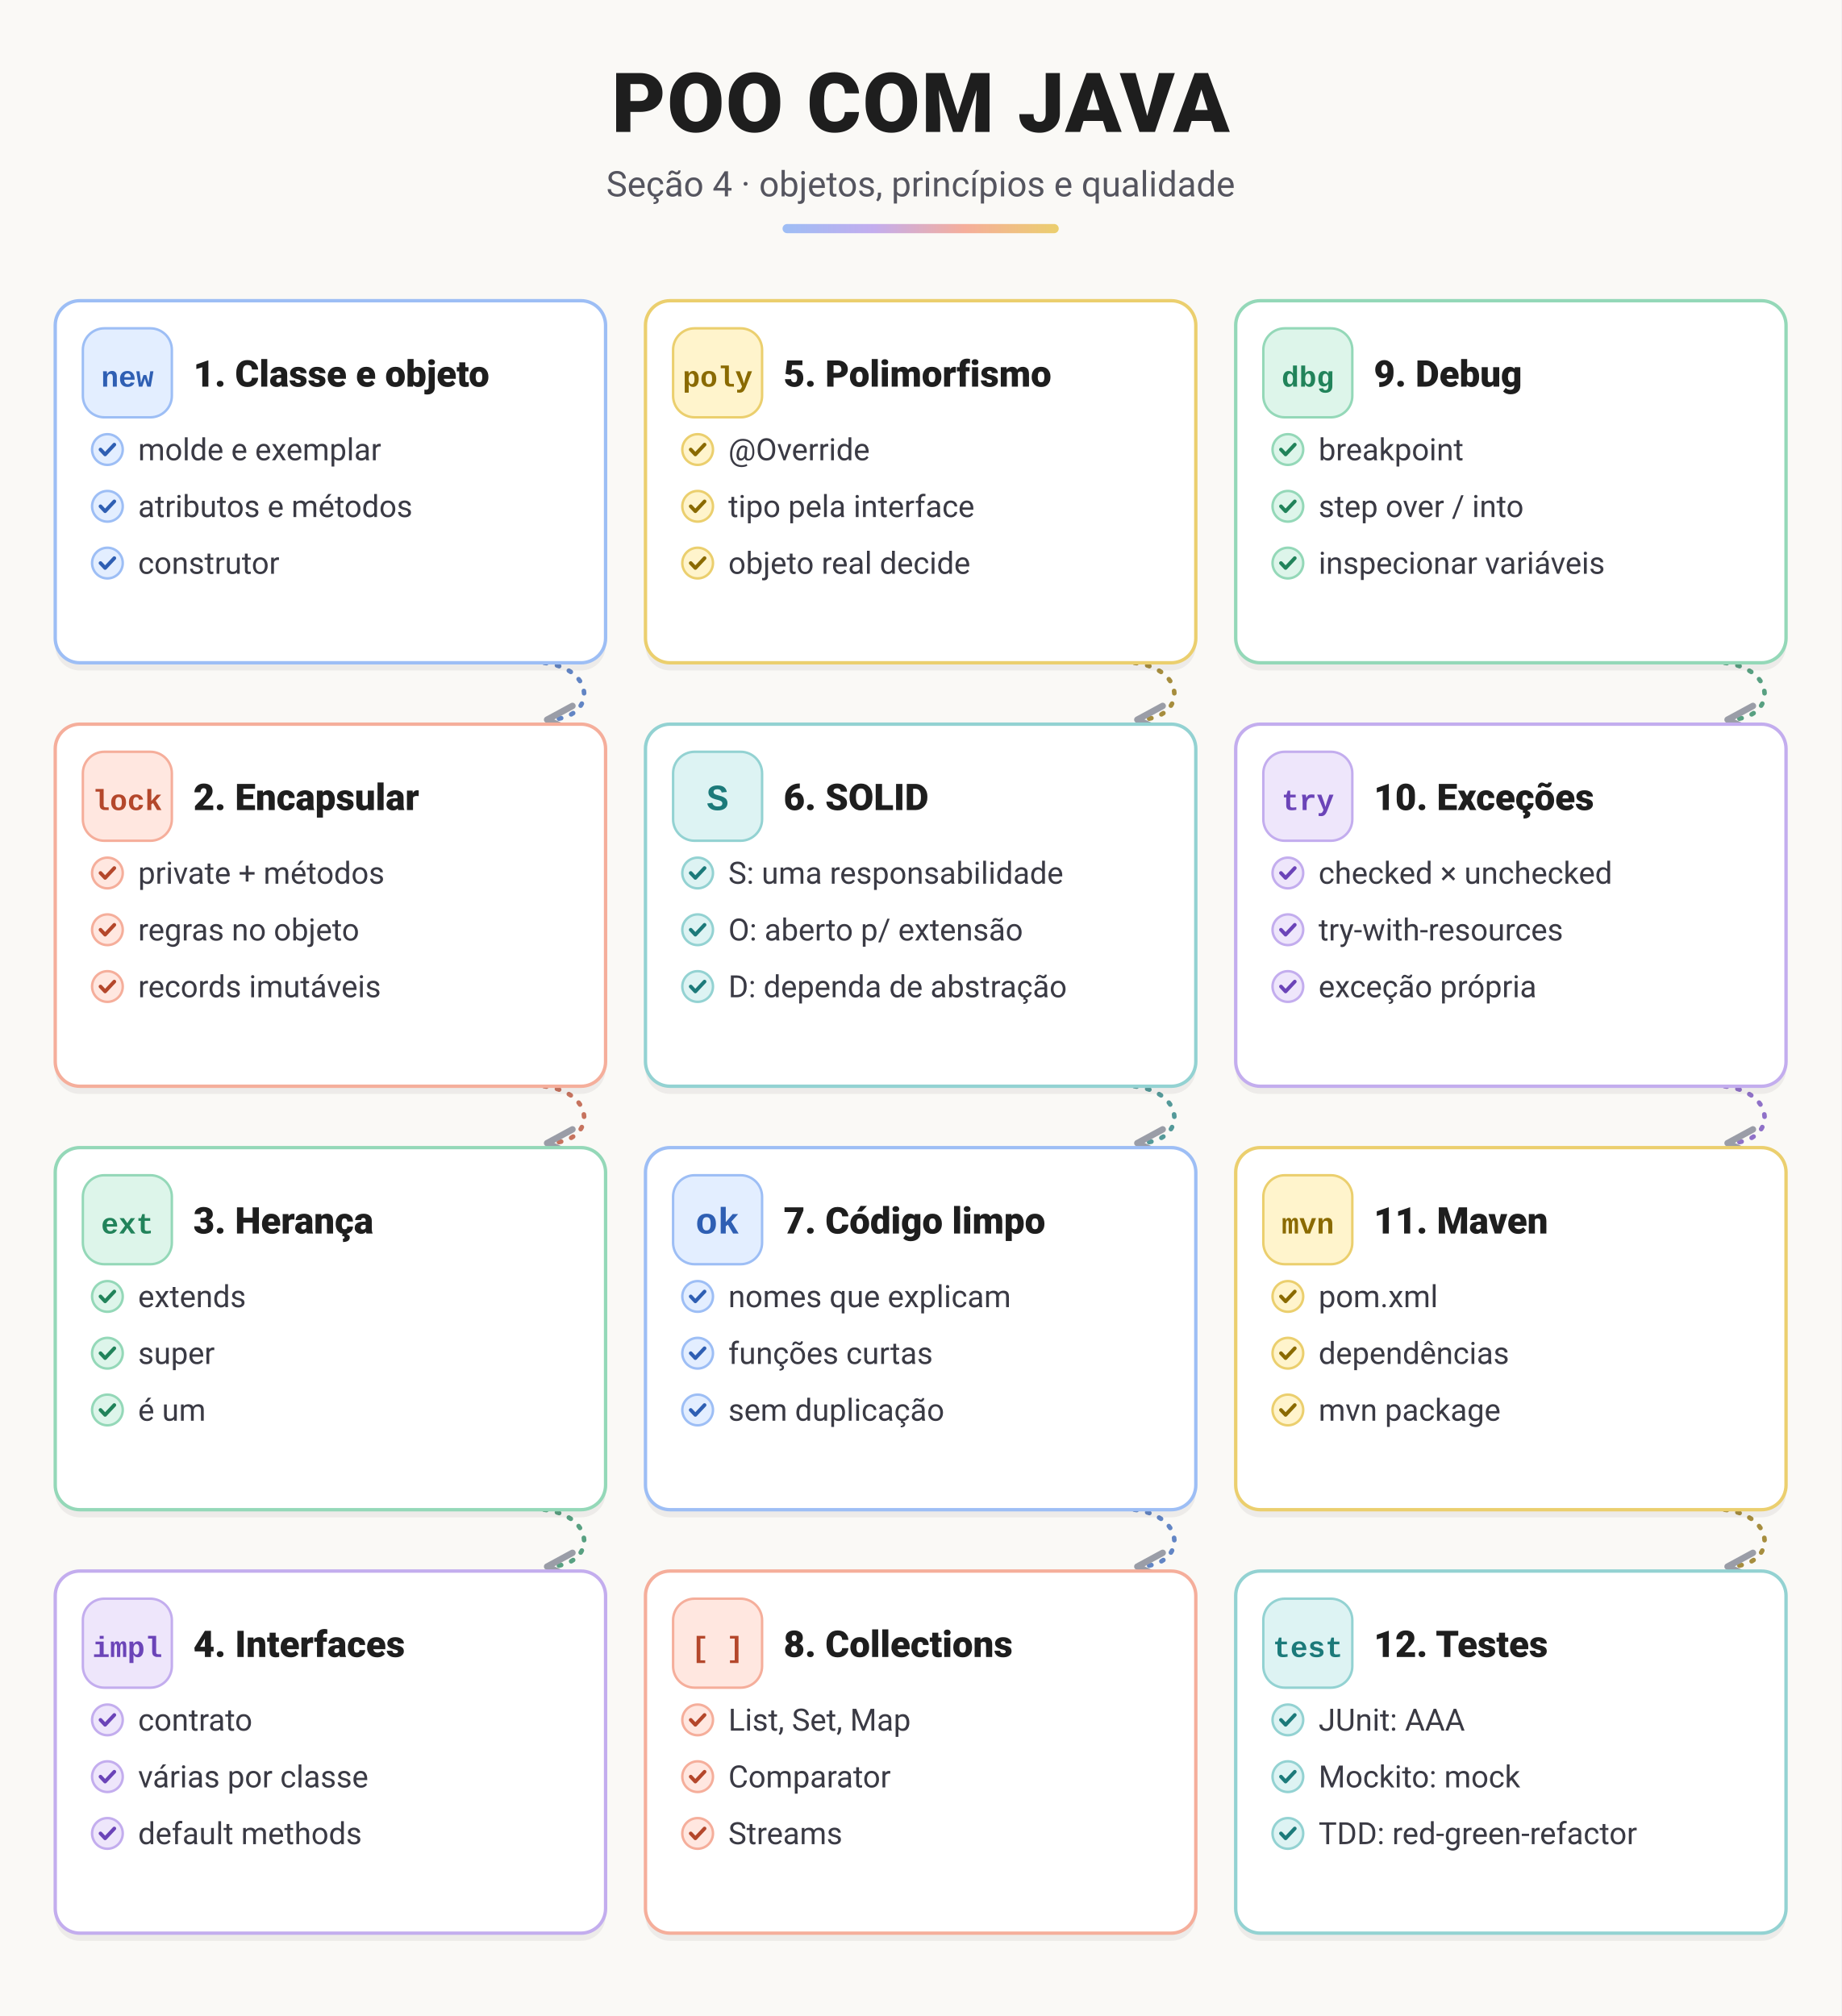
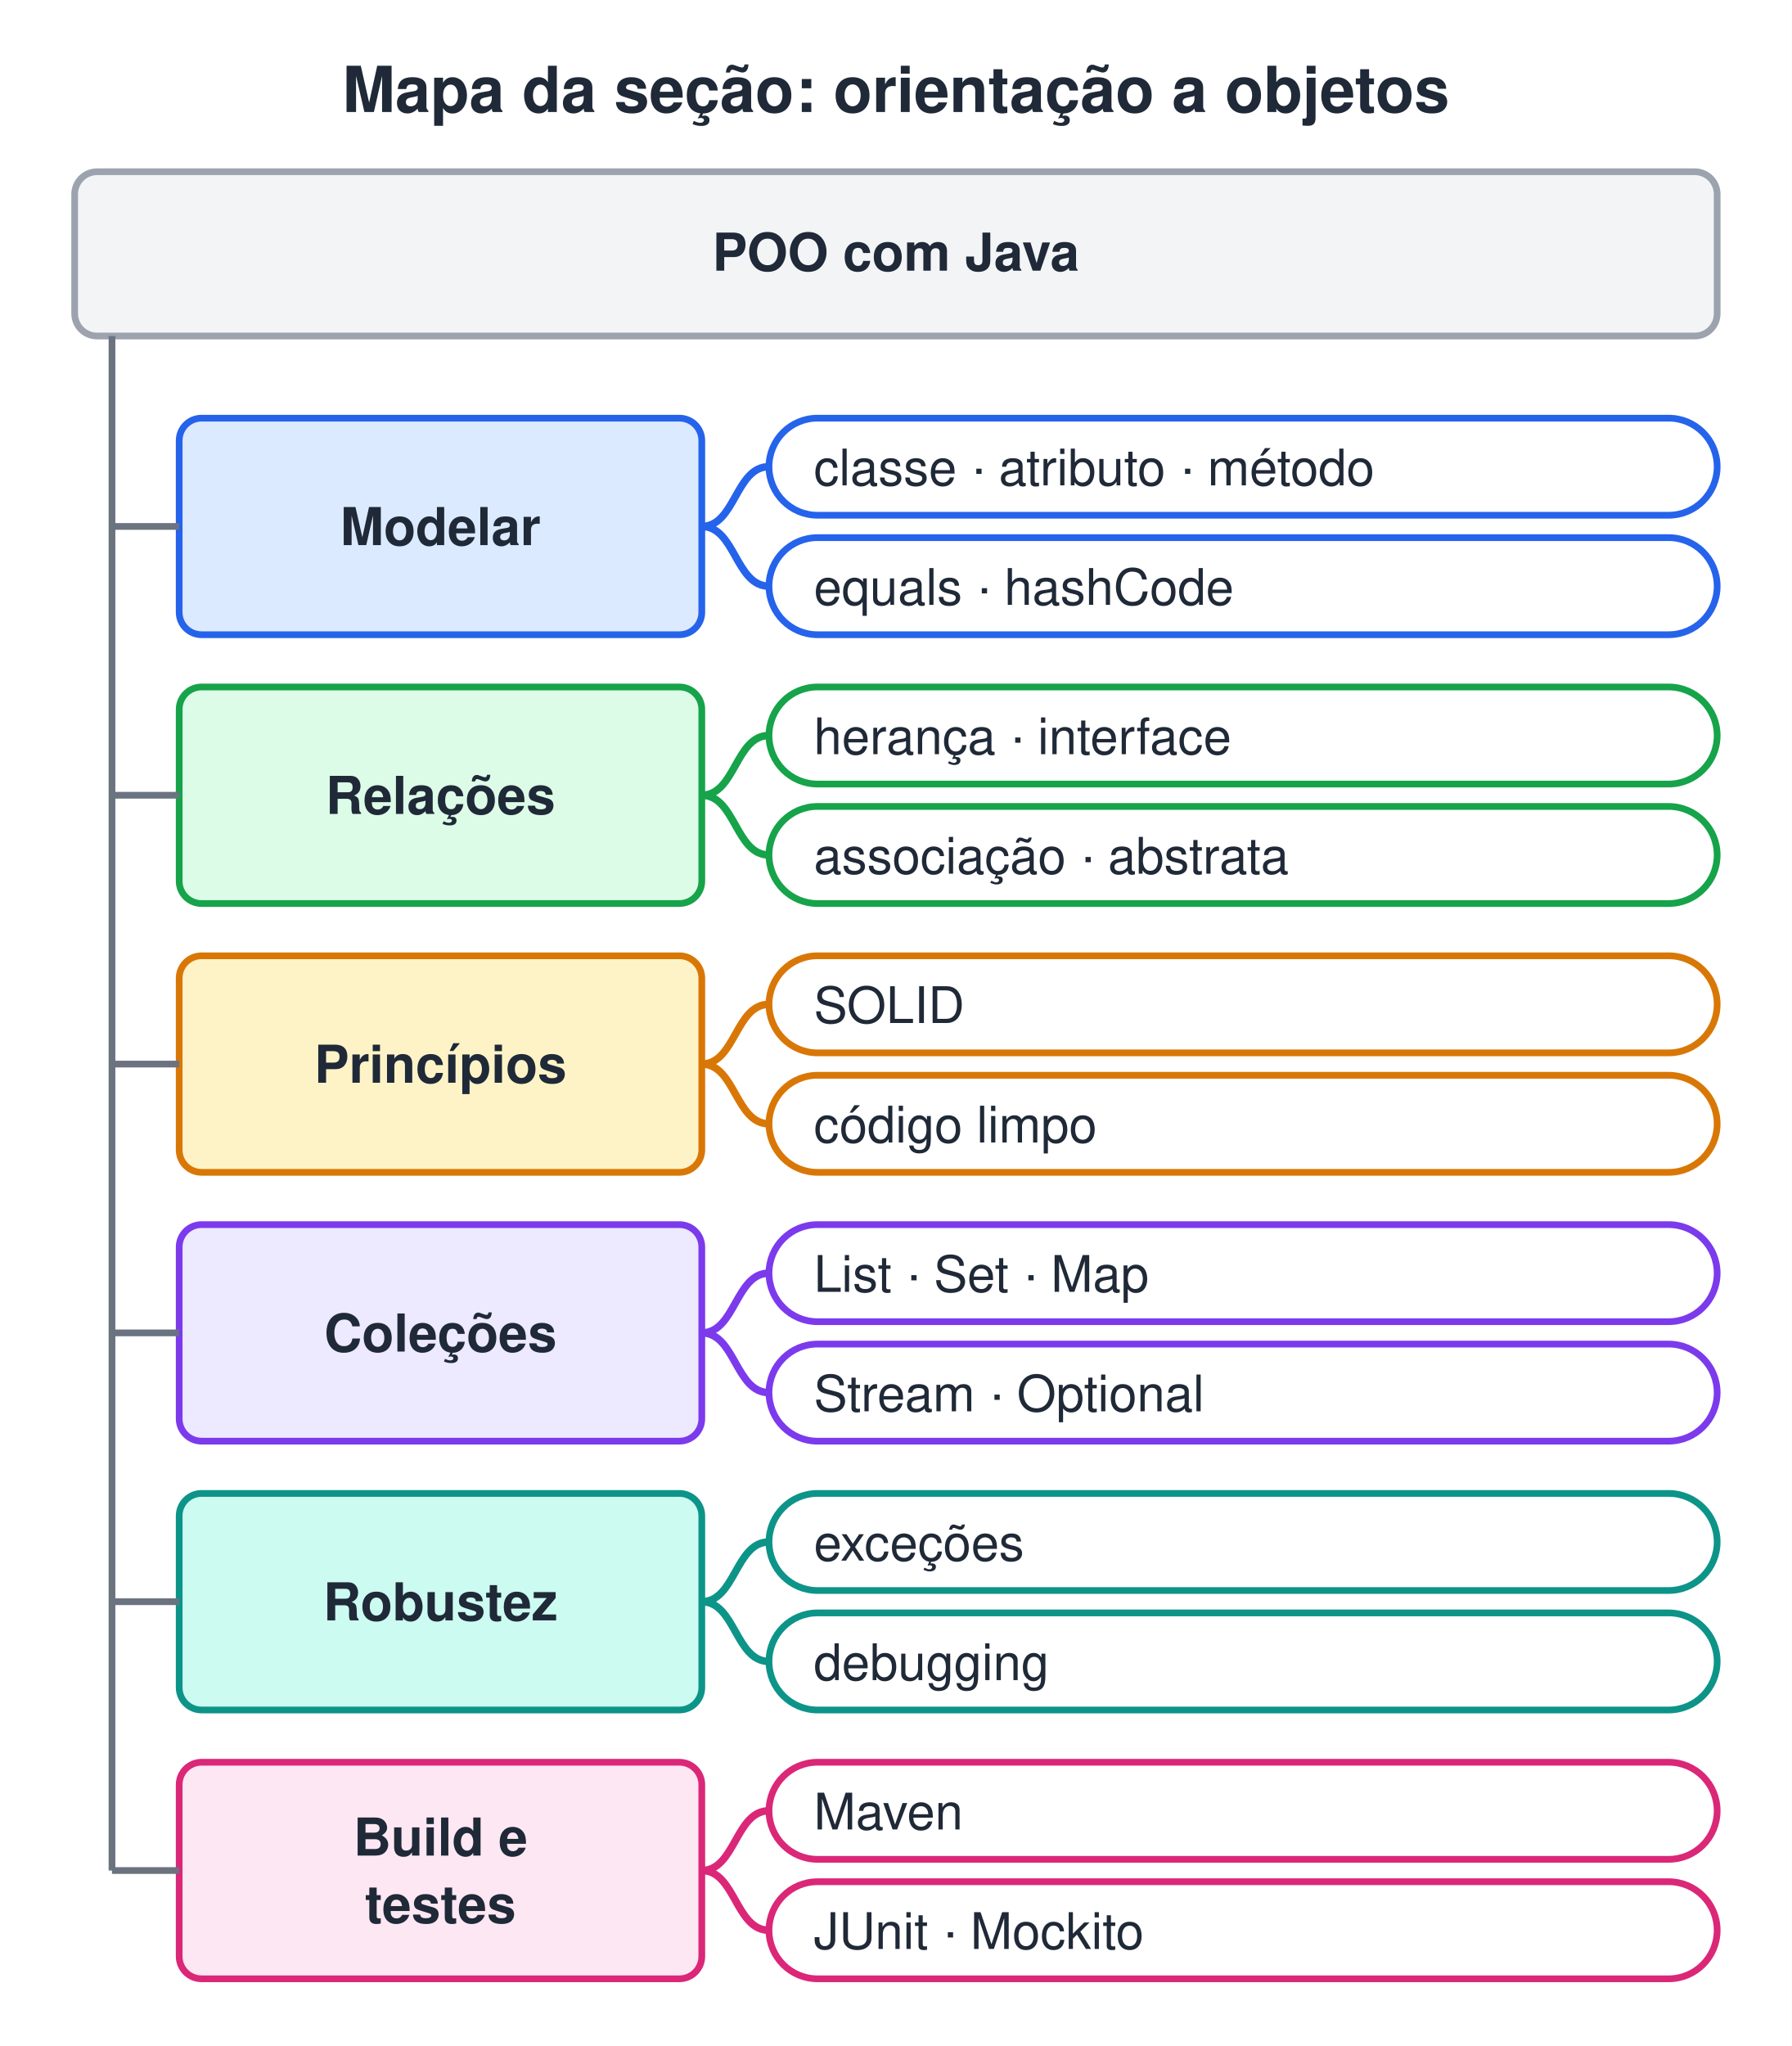
- <svg xmlns="http://www.w3.org/2000/svg" width="1200" height="1314" viewBox="0 0 1200 1314" font-family="system-ui,-apple-system,'Segoe UI',Roboto,Helvetica,Arial,sans-serif">
+ <svg xmlns="http://www.w3.org/2000/svg" width="480" height="548" viewBox="0 0 480 548">
+   <style>text{white-space:pre;font-family:Helvetica,Arial,sans-serif;font-size:14px;fill:#1F2937}.t{font-size:17px;font-weight:bold}.b{font-weight:bold}.m{font-family:Menlo,Consolas,monospace;font-size:13px}.s{font-size:12.5px;fill:#4B5563}.n{font-size:13px;font-style:italic;fill:#4B5563}.c{text-anchor:middle}.r{text-anchor:end}.xB{fill:#DBEAFE;stroke:#2563EB}.xG{fill:#DCFCE7;stroke:#16A34A}.xO{fill:#FEF3C7;stroke:#D97706}.xP{fill:#EDE9FE;stroke:#7C3AED}.xR{fill:#FEE2E2;stroke:#DC2626}.xY{fill:#F3F4F6;stroke:#9CA3AF}.xW{fill:#fff;stroke:#9CA3AF}.xT{fill:#CCFBF1;stroke:#0D9488}.xK{fill:#FCE7F3;stroke:#DB2777}rect,ellipse,polygon{stroke-width:1.8}.l{stroke:#6B7280;stroke-width:1.8;fill:none}.d{stroke-dasharray:5 4}</style>
  <defs>
-     <linearGradient id="gT0" x1="0" y1="0" x2="1" y2="0">
-       <stop offset="0" stop-color="#9DBEF5" />
-       <stop offset=".33" stop-color="#C3ADEE" />
-       <stop offset=".66" stop-color="#F5AE9B" />
-       <stop offset="1" stop-color="#EBCF6E" />
-     </linearGradient>
-     <marker id="a" viewBox="0 0 10 10" refX="8" refY="5" markerWidth="7" markerHeight="7" orient="auto-start-reverse">
-       <path d="M1,1L9,5L1,9" fill="none" stroke="#7A7F8C" stroke-width="2" stroke-linecap="round" stroke-linejoin="round" />
+     <marker id="a" viewBox="0 0 10 10" refX="9" refY="5" markerWidth="7" markerHeight="7" orient="auto-start-reverse">
+       <path d="M0,0L10,5L0,10z" fill="#6B7280" />
    </marker>
  </defs>
-   <rect width="100%" height="100%" fill="#FAF9F6" />
-   <text x="600.0" y="86" text-anchor="middle" style="font-size:54px;font-weight:900;fill:#1E1E1E;letter-spacing:1px">POO COM JAVA</text>
-   <text x="600.0" y="128" text-anchor="middle" style="font-size:23px;fill:#55555F">Seção 4 · objetos, princípios e qualidade</text>
-   <rect x="510.0" y="146" width="180" height="6" rx="3" fill="url(#gT0)" />
-   <path d="M354.667,432 C388.667,436 388.667,468 358.667,469" fill="none" stroke="#2F5FB3" stroke-width="3" stroke-dasharray="1.5 7" stroke-linecap="round" opacity=".75" marker-end="url(#a)" />
-   <path d="M354.667,708 C388.667,712 388.667,744 358.667,745" fill="none" stroke="#B4472B" stroke-width="3" stroke-dasharray="1.5 7" stroke-linecap="round" opacity=".75" marker-end="url(#a)" />
-   <path d="M354.667,984 C388.667,988 388.667,1020 358.667,1021" fill="none" stroke="#21835A" stroke-width="3" stroke-dasharray="1.5 7" stroke-linecap="round" opacity=".75" marker-end="url(#a)" />
-   <path d="M739.333,432 C773.333,436 773.333,468 743.333,469" fill="none" stroke="#8A6A00" stroke-width="3" stroke-dasharray="1.5 7" stroke-linecap="round" opacity=".75" marker-end="url(#a)" />
-   <path d="M739.333,708 C773.333,712 773.333,744 743.333,745" fill="none" stroke="#1C7A7A" stroke-width="3" stroke-dasharray="1.5 7" stroke-linecap="round" opacity=".75" marker-end="url(#a)" />
-   <path d="M739.333,984 C773.333,988 773.333,1020 743.333,1021" fill="none" stroke="#2F5FB3" stroke-width="3" stroke-dasharray="1.5 7" stroke-linecap="round" opacity=".75" marker-end="url(#a)" />
-   <path d="M1124.0,432 C1158.0,436 1158.0,468 1128.0,469" fill="none" stroke="#21835A" stroke-width="3" stroke-dasharray="1.5 7" stroke-linecap="round" opacity=".75" marker-end="url(#a)" />
-   <path d="M1124.0,708 C1158.0,712 1158.0,744 1128.0,745" fill="none" stroke="#6B44B8" stroke-width="3" stroke-dasharray="1.5 7" stroke-linecap="round" opacity=".75" marker-end="url(#a)" />
-   <path d="M1124.0,984 C1158.0,988 1158.0,1020 1128.0,1021" fill="none" stroke="#8A6A00" stroke-width="3" stroke-dasharray="1.5 7" stroke-linecap="round" opacity=".75" marker-end="url(#a)" />
-   <g>
-     <rect x="36.0" y="201" width="358.667" height="236" rx="16" fill="#3A3226" opacity=".07" />
-     <rect x="36.0" y="196" width="358.667" height="236" rx="16" fill="#fff" stroke="#9DBEF5" stroke-width="2.2" />
-     <rect x="54.0" y="214" width="58" height="58" rx="14" fill="#E3EEFF" stroke="#9DBEF5" stroke-width="1.6" />
-     <text x="83.0" y="252" text-anchor="middle" style="font-family:'Courier New',Menlo,Consolas,monospace;font-size:19px;font-weight:700;fill:#2F5FB3">new</text>
-     <text x="126.0" y="252" style="font-size:24px;font-weight:800;fill:#1E1E1E">1. Classe e objeto</text>
-     <circle cx="70.0" cy="293" r="10" fill="#E3EEFF" stroke="#9DBEF5" stroke-width="1.6" />
-     <path d="M65.5,293 l3,3.2 l6,-6.4" fill="none" stroke="#2F5FB3" stroke-width="2.4" stroke-linecap="round" stroke-linejoin="round" />
-     <text x="90.0" y="300" style="font-size:20px;fill:#3A3A44">molde e exemplar</text>
-     <circle cx="70.0" cy="330" r="10" fill="#E3EEFF" stroke="#9DBEF5" stroke-width="1.6" />
-     <path d="M65.5,330 l3,3.2 l6,-6.4" fill="none" stroke="#2F5FB3" stroke-width="2.4" stroke-linecap="round" stroke-linejoin="round" />
-     <text x="90.0" y="337" style="font-size:20px;fill:#3A3A44">atributos e métodos</text>
-     <circle cx="70.0" cy="367" r="10" fill="#E3EEFF" stroke="#9DBEF5" stroke-width="1.6" />
-     <path d="M65.5,367 l3,3.2 l6,-6.4" fill="none" stroke="#2F5FB3" stroke-width="2.4" stroke-linecap="round" stroke-linejoin="round" />
-     <text x="90.0" y="374" style="font-size:20px;fill:#3A3A44">construtor</text>
-   </g>
-   <g>
-     <rect x="420.667" y="201" width="358.667" height="236" rx="16" fill="#3A3226" opacity=".07" />
-     <rect x="420.667" y="196" width="358.667" height="236" rx="16" fill="#fff" stroke="#EBCF6E" stroke-width="2.2" />
-     <rect x="438.667" y="214" width="58" height="58" rx="14" fill="#FFF4CC" stroke="#EBCF6E" stroke-width="1.6" />
-     <text x="467.667" y="252" text-anchor="middle" style="font-family:'Courier New',Menlo,Consolas,monospace;font-size:19px;font-weight:700;fill:#8A6A00">poly</text>
-     <text x="510.667" y="252" style="font-size:24px;font-weight:800;fill:#1E1E1E">5. Polimorfismo</text>
-     <circle cx="454.667" cy="293" r="10" fill="#FFF4CC" stroke="#EBCF6E" stroke-width="1.6" />
-     <path d="M450.167,293 l3,3.2 l6,-6.4" fill="none" stroke="#8A6A00" stroke-width="2.4" stroke-linecap="round" stroke-linejoin="round" />
-     <text x="474.667" y="300" style="font-size:20px;fill:#3A3A44">@Override</text>
-     <circle cx="454.667" cy="330" r="10" fill="#FFF4CC" stroke="#EBCF6E" stroke-width="1.6" />
-     <path d="M450.167,330 l3,3.2 l6,-6.4" fill="none" stroke="#8A6A00" stroke-width="2.4" stroke-linecap="round" stroke-linejoin="round" />
-     <text x="474.667" y="337" style="font-size:20px;fill:#3A3A44">tipo pela interface</text>
-     <circle cx="454.667" cy="367" r="10" fill="#FFF4CC" stroke="#EBCF6E" stroke-width="1.6" />
-     <path d="M450.167,367 l3,3.2 l6,-6.4" fill="none" stroke="#8A6A00" stroke-width="2.4" stroke-linecap="round" stroke-linejoin="round" />
-     <text x="474.667" y="374" style="font-size:20px;fill:#3A3A44">objeto real decide</text>
-   </g>
-   <g>
-     <rect x="805.333" y="201" width="358.667" height="236" rx="16" fill="#3A3226" opacity=".07" />
-     <rect x="805.333" y="196" width="358.667" height="236" rx="16" fill="#fff" stroke="#94D8B8" stroke-width="2.2" />
-     <rect x="823.333" y="214" width="58" height="58" rx="14" fill="#DDF5EA" stroke="#94D8B8" stroke-width="1.6" />
-     <text x="852.333" y="252" text-anchor="middle" style="font-family:'Courier New',Menlo,Consolas,monospace;font-size:19px;font-weight:700;fill:#21835A">dbg</text>
-     <text x="895.333" y="252" style="font-size:24px;font-weight:800;fill:#1E1E1E">9. Debug</text>
-     <circle cx="839.333" cy="293" r="10" fill="#DDF5EA" stroke="#94D8B8" stroke-width="1.6" />
-     <path d="M834.833,293 l3,3.2 l6,-6.4" fill="none" stroke="#21835A" stroke-width="2.4" stroke-linecap="round" stroke-linejoin="round" />
-     <text x="859.333" y="300" style="font-size:20px;fill:#3A3A44">breakpoint</text>
-     <circle cx="839.333" cy="330" r="10" fill="#DDF5EA" stroke="#94D8B8" stroke-width="1.6" />
-     <path d="M834.833,330 l3,3.2 l6,-6.4" fill="none" stroke="#21835A" stroke-width="2.4" stroke-linecap="round" stroke-linejoin="round" />
-     <text x="859.333" y="337" style="font-size:20px;fill:#3A3A44">step over / into</text>
-     <circle cx="839.333" cy="367" r="10" fill="#DDF5EA" stroke="#94D8B8" stroke-width="1.6" />
-     <path d="M834.833,367 l3,3.2 l6,-6.4" fill="none" stroke="#21835A" stroke-width="2.4" stroke-linecap="round" stroke-linejoin="round" />
-     <text x="859.333" y="374" style="font-size:20px;fill:#3A3A44">inspecionar variáveis</text>
-   </g>
-   <g>
-     <rect x="36.0" y="477" width="358.667" height="236" rx="16" fill="#3A3226" opacity=".07" />
-     <rect x="36.0" y="472" width="358.667" height="236" rx="16" fill="#fff" stroke="#F5AE9B" stroke-width="2.2" />
-     <rect x="54.0" y="490" width="58" height="58" rx="14" fill="#FFE7E0" stroke="#F5AE9B" stroke-width="1.6" />
-     <text x="83.0" y="528" text-anchor="middle" style="font-family:'Courier New',Menlo,Consolas,monospace;font-size:19px;font-weight:700;fill:#B4472B">lock</text>
-     <text x="126.0" y="528" style="font-size:24px;font-weight:800;fill:#1E1E1E">2. Encapsular</text>
-     <circle cx="70.0" cy="569" r="10" fill="#FFE7E0" stroke="#F5AE9B" stroke-width="1.6" />
-     <path d="M65.5,569 l3,3.2 l6,-6.4" fill="none" stroke="#B4472B" stroke-width="2.4" stroke-linecap="round" stroke-linejoin="round" />
-     <text x="90.0" y="576" style="font-size:20px;fill:#3A3A44">private + métodos</text>
-     <circle cx="70.0" cy="606" r="10" fill="#FFE7E0" stroke="#F5AE9B" stroke-width="1.6" />
-     <path d="M65.5,606 l3,3.2 l6,-6.4" fill="none" stroke="#B4472B" stroke-width="2.4" stroke-linecap="round" stroke-linejoin="round" />
-     <text x="90.0" y="613" style="font-size:20px;fill:#3A3A44">regras no objeto</text>
-     <circle cx="70.0" cy="643" r="10" fill="#FFE7E0" stroke="#F5AE9B" stroke-width="1.6" />
-     <path d="M65.5,643 l3,3.2 l6,-6.4" fill="none" stroke="#B4472B" stroke-width="2.4" stroke-linecap="round" stroke-linejoin="round" />
-     <text x="90.0" y="650" style="font-size:20px;fill:#3A3A44">records imutáveis</text>
-   </g>
-   <g>
-     <rect x="420.667" y="477" width="358.667" height="236" rx="16" fill="#3A3226" opacity=".07" />
-     <rect x="420.667" y="472" width="358.667" height="236" rx="16" fill="#fff" stroke="#93D2D2" stroke-width="2.2" />
-     <rect x="438.667" y="490" width="58" height="58" rx="14" fill="#DDF3F3" stroke="#93D2D2" stroke-width="1.6" />
-     <text x="467.667" y="528" text-anchor="middle" style="font-family:'Courier New',Menlo,Consolas,monospace;font-size:24px;font-weight:700;fill:#1C7A7A">S</text>
-     <text x="510.667" y="528" style="font-size:24px;font-weight:800;fill:#1E1E1E">6. SOLID</text>
-     <circle cx="454.667" cy="569" r="10" fill="#DDF3F3" stroke="#93D2D2" stroke-width="1.6" />
-     <path d="M450.167,569 l3,3.2 l6,-6.4" fill="none" stroke="#1C7A7A" stroke-width="2.4" stroke-linecap="round" stroke-linejoin="round" />
-     <text x="474.667" y="576" style="font-size:20px;fill:#3A3A44">S: uma responsabilidade</text>
-     <circle cx="454.667" cy="606" r="10" fill="#DDF3F3" stroke="#93D2D2" stroke-width="1.6" />
-     <path d="M450.167,606 l3,3.2 l6,-6.4" fill="none" stroke="#1C7A7A" stroke-width="2.4" stroke-linecap="round" stroke-linejoin="round" />
-     <text x="474.667" y="613" style="font-size:20px;fill:#3A3A44">O: aberto p/ extensão</text>
-     <circle cx="454.667" cy="643" r="10" fill="#DDF3F3" stroke="#93D2D2" stroke-width="1.6" />
-     <path d="M450.167,643 l3,3.2 l6,-6.4" fill="none" stroke="#1C7A7A" stroke-width="2.4" stroke-linecap="round" stroke-linejoin="round" />
-     <text x="474.667" y="650" style="font-size:20px;fill:#3A3A44">D: dependa de abstração</text>
-   </g>
-   <g>
-     <rect x="805.333" y="477" width="358.667" height="236" rx="16" fill="#3A3226" opacity=".07" />
-     <rect x="805.333" y="472" width="358.667" height="236" rx="16" fill="#fff" stroke="#C3ADEE" stroke-width="2.2" />
-     <rect x="823.333" y="490" width="58" height="58" rx="14" fill="#EEE6FB" stroke="#C3ADEE" stroke-width="1.6" />
-     <text x="852.333" y="528" text-anchor="middle" style="font-family:'Courier New',Menlo,Consolas,monospace;font-size:19px;font-weight:700;fill:#6B44B8">try</text>
-     <text x="895.333" y="528" style="font-size:24px;font-weight:800;fill:#1E1E1E">10. Exceções</text>
-     <circle cx="839.333" cy="569" r="10" fill="#EEE6FB" stroke="#C3ADEE" stroke-width="1.6" />
-     <path d="M834.833,569 l3,3.2 l6,-6.4" fill="none" stroke="#6B44B8" stroke-width="2.4" stroke-linecap="round" stroke-linejoin="round" />
-     <text x="859.333" y="576" style="font-size:20px;fill:#3A3A44">checked × unchecked</text>
-     <circle cx="839.333" cy="606" r="10" fill="#EEE6FB" stroke="#C3ADEE" stroke-width="1.6" />
-     <path d="M834.833,606 l3,3.2 l6,-6.4" fill="none" stroke="#6B44B8" stroke-width="2.4" stroke-linecap="round" stroke-linejoin="round" />
-     <text x="859.333" y="613" style="font-size:20px;fill:#3A3A44">try-with-resources</text>
-     <circle cx="839.333" cy="643" r="10" fill="#EEE6FB" stroke="#C3ADEE" stroke-width="1.6" />
-     <path d="M834.833,643 l3,3.2 l6,-6.4" fill="none" stroke="#6B44B8" stroke-width="2.4" stroke-linecap="round" stroke-linejoin="round" />
-     <text x="859.333" y="650" style="font-size:20px;fill:#3A3A44">exceção própria</text>
-   </g>
-   <g>
-     <rect x="36.0" y="753" width="358.667" height="236" rx="16" fill="#3A3226" opacity=".07" />
-     <rect x="36.0" y="748" width="358.667" height="236" rx="16" fill="#fff" stroke="#94D8B8" stroke-width="2.2" />
-     <rect x="54.0" y="766" width="58" height="58" rx="14" fill="#DDF5EA" stroke="#94D8B8" stroke-width="1.6" />
-     <text x="83.0" y="804" text-anchor="middle" style="font-family:'Courier New',Menlo,Consolas,monospace;font-size:19px;font-weight:700;fill:#21835A">ext</text>
-     <text x="126.0" y="804" style="font-size:24px;font-weight:800;fill:#1E1E1E">3. Herança</text>
-     <circle cx="70.0" cy="845" r="10" fill="#DDF5EA" stroke="#94D8B8" stroke-width="1.6" />
-     <path d="M65.5,845 l3,3.2 l6,-6.4" fill="none" stroke="#21835A" stroke-width="2.4" stroke-linecap="round" stroke-linejoin="round" />
-     <text x="90.0" y="852" style="font-size:20px;fill:#3A3A44">extends</text>
-     <circle cx="70.0" cy="882" r="10" fill="#DDF5EA" stroke="#94D8B8" stroke-width="1.6" />
-     <path d="M65.5,882 l3,3.2 l6,-6.4" fill="none" stroke="#21835A" stroke-width="2.4" stroke-linecap="round" stroke-linejoin="round" />
-     <text x="90.0" y="889" style="font-size:20px;fill:#3A3A44">super</text>
-     <circle cx="70.0" cy="919" r="10" fill="#DDF5EA" stroke="#94D8B8" stroke-width="1.6" />
-     <path d="M65.5,919 l3,3.2 l6,-6.4" fill="none" stroke="#21835A" stroke-width="2.4" stroke-linecap="round" stroke-linejoin="round" />
-     <text x="90.0" y="926" style="font-size:20px;fill:#3A3A44">é um</text>
-   </g>
-   <g>
-     <rect x="420.667" y="753" width="358.667" height="236" rx="16" fill="#3A3226" opacity=".07" />
-     <rect x="420.667" y="748" width="358.667" height="236" rx="16" fill="#fff" stroke="#9DBEF5" stroke-width="2.2" />
-     <rect x="438.667" y="766" width="58" height="58" rx="14" fill="#E3EEFF" stroke="#9DBEF5" stroke-width="1.6" />
-     <text x="467.667" y="804" text-anchor="middle" style="font-family:'Courier New',Menlo,Consolas,monospace;font-size:24px;font-weight:700;fill:#2F5FB3">ok</text>
-     <text x="510.667" y="804" style="font-size:24px;font-weight:800;fill:#1E1E1E">7. Código limpo</text>
-     <circle cx="454.667" cy="845" r="10" fill="#E3EEFF" stroke="#9DBEF5" stroke-width="1.6" />
-     <path d="M450.167,845 l3,3.2 l6,-6.4" fill="none" stroke="#2F5FB3" stroke-width="2.4" stroke-linecap="round" stroke-linejoin="round" />
-     <text x="474.667" y="852" style="font-size:20px;fill:#3A3A44">nomes que explicam</text>
-     <circle cx="454.667" cy="882" r="10" fill="#E3EEFF" stroke="#9DBEF5" stroke-width="1.6" />
-     <path d="M450.167,882 l3,3.2 l6,-6.4" fill="none" stroke="#2F5FB3" stroke-width="2.4" stroke-linecap="round" stroke-linejoin="round" />
-     <text x="474.667" y="889" style="font-size:20px;fill:#3A3A44">funções curtas</text>
-     <circle cx="454.667" cy="919" r="10" fill="#E3EEFF" stroke="#9DBEF5" stroke-width="1.6" />
-     <path d="M450.167,919 l3,3.2 l6,-6.4" fill="none" stroke="#2F5FB3" stroke-width="2.4" stroke-linecap="round" stroke-linejoin="round" />
-     <text x="474.667" y="926" style="font-size:20px;fill:#3A3A44">sem duplicação</text>
-   </g>
-   <g>
-     <rect x="805.333" y="753" width="358.667" height="236" rx="16" fill="#3A3226" opacity=".07" />
-     <rect x="805.333" y="748" width="358.667" height="236" rx="16" fill="#fff" stroke="#EBCF6E" stroke-width="2.2" />
-     <rect x="823.333" y="766" width="58" height="58" rx="14" fill="#FFF4CC" stroke="#EBCF6E" stroke-width="1.6" />
-     <text x="852.333" y="804" text-anchor="middle" style="font-family:'Courier New',Menlo,Consolas,monospace;font-size:19px;font-weight:700;fill:#8A6A00">mvn</text>
-     <text x="895.333" y="804" style="font-size:24px;font-weight:800;fill:#1E1E1E">11. Maven</text>
-     <circle cx="839.333" cy="845" r="10" fill="#FFF4CC" stroke="#EBCF6E" stroke-width="1.6" />
-     <path d="M834.833,845 l3,3.2 l6,-6.4" fill="none" stroke="#8A6A00" stroke-width="2.4" stroke-linecap="round" stroke-linejoin="round" />
-     <text x="859.333" y="852" style="font-size:20px;fill:#3A3A44">pom.xml</text>
-     <circle cx="839.333" cy="882" r="10" fill="#FFF4CC" stroke="#EBCF6E" stroke-width="1.6" />
-     <path d="M834.833,882 l3,3.2 l6,-6.4" fill="none" stroke="#8A6A00" stroke-width="2.4" stroke-linecap="round" stroke-linejoin="round" />
-     <text x="859.333" y="889" style="font-size:20px;fill:#3A3A44">dependências</text>
-     <circle cx="839.333" cy="919" r="10" fill="#FFF4CC" stroke="#EBCF6E" stroke-width="1.6" />
-     <path d="M834.833,919 l3,3.2 l6,-6.4" fill="none" stroke="#8A6A00" stroke-width="2.4" stroke-linecap="round" stroke-linejoin="round" />
-     <text x="859.333" y="926" style="font-size:20px;fill:#3A3A44">mvn package</text>
-   </g>
-   <g>
-     <rect x="36.0" y="1029" width="358.667" height="236" rx="16" fill="#3A3226" opacity=".07" />
-     <rect x="36.0" y="1024" width="358.667" height="236" rx="16" fill="#fff" stroke="#C3ADEE" stroke-width="2.2" />
-     <rect x="54.0" y="1042" width="58" height="58" rx="14" fill="#EEE6FB" stroke="#C3ADEE" stroke-width="1.6" />
-     <text x="83.0" y="1080" text-anchor="middle" style="font-family:'Courier New',Menlo,Consolas,monospace;font-size:19px;font-weight:700;fill:#6B44B8">impl</text>
-     <text x="126.0" y="1080" style="font-size:24px;font-weight:800;fill:#1E1E1E">4. Interfaces</text>
-     <circle cx="70.0" cy="1121" r="10" fill="#EEE6FB" stroke="#C3ADEE" stroke-width="1.6" />
-     <path d="M65.5,1121 l3,3.2 l6,-6.4" fill="none" stroke="#6B44B8" stroke-width="2.4" stroke-linecap="round" stroke-linejoin="round" />
-     <text x="90.0" y="1128" style="font-size:20px;fill:#3A3A44">contrato</text>
-     <circle cx="70.0" cy="1158" r="10" fill="#EEE6FB" stroke="#C3ADEE" stroke-width="1.6" />
-     <path d="M65.5,1158 l3,3.2 l6,-6.4" fill="none" stroke="#6B44B8" stroke-width="2.4" stroke-linecap="round" stroke-linejoin="round" />
-     <text x="90.0" y="1165" style="font-size:20px;fill:#3A3A44">várias por classe</text>
-     <circle cx="70.0" cy="1195" r="10" fill="#EEE6FB" stroke="#C3ADEE" stroke-width="1.6" />
-     <path d="M65.5,1195 l3,3.2 l6,-6.4" fill="none" stroke="#6B44B8" stroke-width="2.4" stroke-linecap="round" stroke-linejoin="round" />
-     <text x="90.0" y="1202" style="font-size:20px;fill:#3A3A44">default methods</text>
-   </g>
-   <g>
-     <rect x="420.667" y="1029" width="358.667" height="236" rx="16" fill="#3A3226" opacity=".07" />
-     <rect x="420.667" y="1024" width="358.667" height="236" rx="16" fill="#fff" stroke="#F5AE9B" stroke-width="2.2" />
-     <rect x="438.667" y="1042" width="58" height="58" rx="14" fill="#FFE7E0" stroke="#F5AE9B" stroke-width="1.6" />
-     <text x="467.667" y="1080" text-anchor="middle" style="font-family:'Courier New',Menlo,Consolas,monospace;font-size:19px;font-weight:700;fill:#B4472B">[ ]</text>
-     <text x="510.667" y="1080" style="font-size:24px;font-weight:800;fill:#1E1E1E">8. Collections</text>
-     <circle cx="454.667" cy="1121" r="10" fill="#FFE7E0" stroke="#F5AE9B" stroke-width="1.6" />
-     <path d="M450.167,1121 l3,3.2 l6,-6.4" fill="none" stroke="#B4472B" stroke-width="2.4" stroke-linecap="round" stroke-linejoin="round" />
-     <text x="474.667" y="1128" style="font-size:20px;fill:#3A3A44">List, Set, Map</text>
-     <circle cx="454.667" cy="1158" r="10" fill="#FFE7E0" stroke="#F5AE9B" stroke-width="1.6" />
-     <path d="M450.167,1158 l3,3.2 l6,-6.4" fill="none" stroke="#B4472B" stroke-width="2.4" stroke-linecap="round" stroke-linejoin="round" />
-     <text x="474.667" y="1165" style="font-size:20px;fill:#3A3A44">Comparator</text>
-     <circle cx="454.667" cy="1195" r="10" fill="#FFE7E0" stroke="#F5AE9B" stroke-width="1.6" />
-     <path d="M450.167,1195 l3,3.2 l6,-6.4" fill="none" stroke="#B4472B" stroke-width="2.4" stroke-linecap="round" stroke-linejoin="round" />
-     <text x="474.667" y="1202" style="font-size:20px;fill:#3A3A44">Streams</text>
-   </g>
-   <g>
-     <rect x="805.333" y="1029" width="358.667" height="236" rx="16" fill="#3A3226" opacity=".07" />
-     <rect x="805.333" y="1024" width="358.667" height="236" rx="16" fill="#fff" stroke="#93D2D2" stroke-width="2.2" />
-     <rect x="823.333" y="1042" width="58" height="58" rx="14" fill="#DDF3F3" stroke="#93D2D2" stroke-width="1.6" />
-     <text x="852.333" y="1080" text-anchor="middle" style="font-family:'Courier New',Menlo,Consolas,monospace;font-size:19px;font-weight:700;fill:#1C7A7A">test</text>
-     <text x="895.333" y="1080" style="font-size:24px;font-weight:800;fill:#1E1E1E">12. Testes</text>
-     <circle cx="839.333" cy="1121" r="10" fill="#DDF3F3" stroke="#93D2D2" stroke-width="1.6" />
-     <path d="M834.833,1121 l3,3.2 l6,-6.4" fill="none" stroke="#1C7A7A" stroke-width="2.4" stroke-linecap="round" stroke-linejoin="round" />
-     <text x="859.333" y="1128" style="font-size:20px;fill:#3A3A44">JUnit: AAA</text>
-     <circle cx="839.333" cy="1158" r="10" fill="#DDF3F3" stroke="#93D2D2" stroke-width="1.6" />
-     <path d="M834.833,1158 l3,3.2 l6,-6.4" fill="none" stroke="#1C7A7A" stroke-width="2.4" stroke-linecap="round" stroke-linejoin="round" />
-     <text x="859.333" y="1165" style="font-size:20px;fill:#3A3A44">Mockito: mock</text>
-     <circle cx="839.333" cy="1195" r="10" fill="#DDF3F3" stroke="#93D2D2" stroke-width="1.6" />
-     <path d="M834.833,1195 l3,3.2 l6,-6.4" fill="none" stroke="#1C7A7A" stroke-width="2.4" stroke-linecap="round" stroke-linejoin="round" />
-     <text x="859.333" y="1202" style="font-size:20px;fill:#3A3A44">TDD: red-green-refactor</text>
-   </g>
+   <rect width="100%" height="100%" fill="#fff" />
+   <text x="240.0" y="30" class="t c">Mapa da seção: orientação a objetos</text>
+   <rect x="20" y="46" width="440" height="44" rx="6" class="xY" />
+   <text x="240.0" y="72.5" class="b c">POO com Java</text>
+   <rect x="48" y="112" width="140" height="58" rx="6" class="xB" />
+   <text x="118" y="146.0" class="b c">Modelar</text>
+   <rect x="206" y="112.0" width="254" height="26" rx="13" fill="#fff" stroke="#2563EB" stroke-width="2" />
+   <path d="M188,141.0 C197,141.0 197,125.0 206,125.0" fill="none" stroke="#2563EB" stroke-width="2" />
+   <text x="218" y="130.0" class="" style="font-size:13.5px">classe · atributo · método</text>
+   <rect x="206" y="144.0" width="254" height="26" rx="13" fill="#fff" stroke="#2563EB" stroke-width="2" />
+   <path d="M188,141.0 C197,141.0 197,157.0 206,157.0" fill="none" stroke="#2563EB" stroke-width="2" />
+   <text x="218" y="162.0" class="" style="font-size:13.5px">equals · hashCode</text>
+   <rect x="48" y="184" width="140" height="58" rx="6" class="xG" />
+   <text x="118" y="218.0" class="b c">Relações</text>
+   <rect x="206" y="184.0" width="254" height="26" rx="13" fill="#fff" stroke="#16A34A" stroke-width="2" />
+   <path d="M188,213.0 C197,213.0 197,197.0 206,197.0" fill="none" stroke="#16A34A" stroke-width="2" />
+   <text x="218" y="202.0" class="" style="font-size:13.5px">herança · interface</text>
+   <rect x="206" y="216.0" width="254" height="26" rx="13" fill="#fff" stroke="#16A34A" stroke-width="2" />
+   <path d="M188,213.0 C197,213.0 197,229.0 206,229.0" fill="none" stroke="#16A34A" stroke-width="2" />
+   <text x="218" y="234.0" class="" style="font-size:13.5px">associação · abstrata</text>
+   <rect x="48" y="256" width="140" height="58" rx="6" class="xO" />
+   <text x="118" y="290.0" class="b c">Princípios</text>
+   <rect x="206" y="256.0" width="254" height="26" rx="13" fill="#fff" stroke="#D97706" stroke-width="2" />
+   <path d="M188,285.0 C197,285.0 197,269.0 206,269.0" fill="none" stroke="#D97706" stroke-width="2" />
+   <text x="218" y="274.0" class="" style="font-size:13.5px">SOLID</text>
+   <rect x="206" y="288.0" width="254" height="26" rx="13" fill="#fff" stroke="#D97706" stroke-width="2" />
+   <path d="M188,285.0 C197,285.0 197,301.0 206,301.0" fill="none" stroke="#D97706" stroke-width="2" />
+   <text x="218" y="306.0" class="" style="font-size:13.5px">código limpo</text>
+   <rect x="48" y="328" width="140" height="58" rx="6" class="xP" />
+   <text x="118" y="362.0" class="b c">Coleções</text>
+   <rect x="206" y="328.0" width="254" height="26" rx="13" fill="#fff" stroke="#7C3AED" stroke-width="2" />
+   <path d="M188,357.0 C197,357.0 197,341.0 206,341.0" fill="none" stroke="#7C3AED" stroke-width="2" />
+   <text x="218" y="346.0" class="" style="font-size:13.5px">List · Set · Map</text>
+   <rect x="206" y="360.0" width="254" height="26" rx="13" fill="#fff" stroke="#7C3AED" stroke-width="2" />
+   <path d="M188,357.0 C197,357.0 197,373.0 206,373.0" fill="none" stroke="#7C3AED" stroke-width="2" />
+   <text x="218" y="378.0" class="" style="font-size:13.5px">Stream · Optional</text>
+   <rect x="48" y="400" width="140" height="58" rx="6" class="xT" />
+   <text x="118" y="434.0" class="b c">Robustez</text>
+   <rect x="206" y="400.0" width="254" height="26" rx="13" fill="#fff" stroke="#0D9488" stroke-width="2" />
+   <path d="M188,429.0 C197,429.0 197,413.0 206,413.0" fill="none" stroke="#0D9488" stroke-width="2" />
+   <text x="218" y="418.0" class="" style="font-size:13.5px">exceções</text>
+   <rect x="206" y="432.0" width="254" height="26" rx="13" fill="#fff" stroke="#0D9488" stroke-width="2" />
+   <path d="M188,429.0 C197,429.0 197,445.0 206,445.0" fill="none" stroke="#0D9488" stroke-width="2" />
+   <text x="218" y="450.0" class="" style="font-size:13.5px">debugging</text>
+   <rect x="48" y="472" width="140" height="58" rx="6" class="xK" />
+   <text x="118" y="497.0" class="b c">Build e</text>
+   <text x="118" y="515.0" class="b c">testes</text>
+   <rect x="206" y="472.0" width="254" height="26" rx="13" fill="#fff" stroke="#DB2777" stroke-width="2" />
+   <path d="M188,501.0 C197,501.0 197,485.0 206,485.0" fill="none" stroke="#DB2777" stroke-width="2" />
+   <text x="218" y="490.0" class="" style="font-size:13.5px">Maven</text>
+   <rect x="206" y="504.0" width="254" height="26" rx="13" fill="#fff" stroke="#DB2777" stroke-width="2" />
+   <path d="M188,501.0 C197,501.0 197,517.0 206,517.0" fill="none" stroke="#DB2777" stroke-width="2" />
+   <text x="218" y="522.0" class="" style="font-size:13.5px">JUnit · Mockito</text>
+   <path d="M30,90 L30,501.0" class="l" />
+   <path d="M30,141.0 L48,141.0" class="l" />
+   <path d="M30,213.0 L48,213.0" class="l" />
+   <path d="M30,285.0 L48,285.0" class="l" />
+   <path d="M30,357.0 L48,357.0" class="l" />
+   <path d="M30,429.0 L48,429.0" class="l" />
+   <path d="M30,501.0 L48,501.0" class="l" />
</svg>
